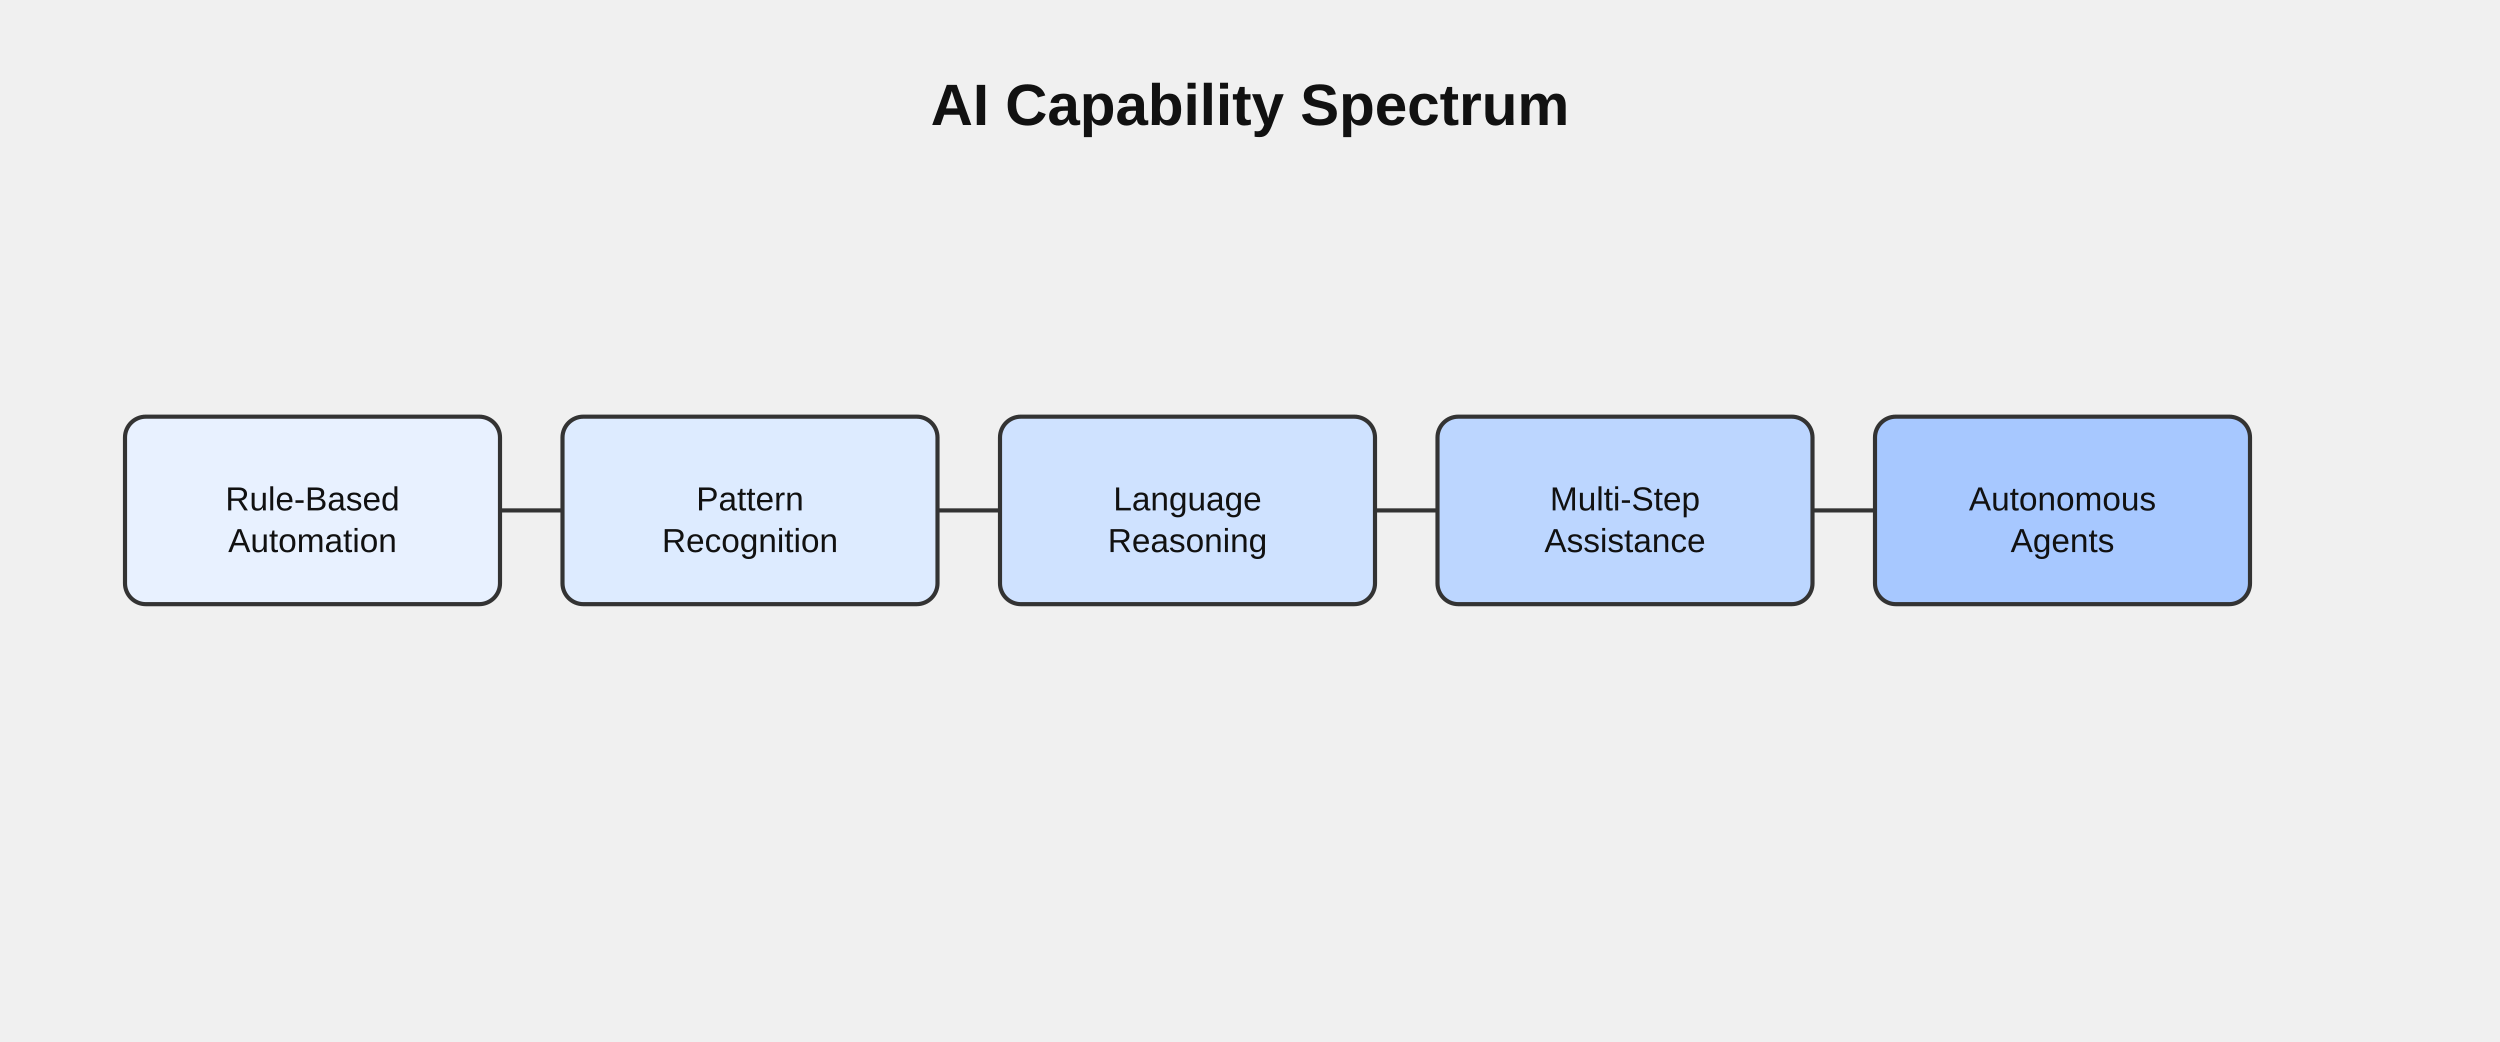
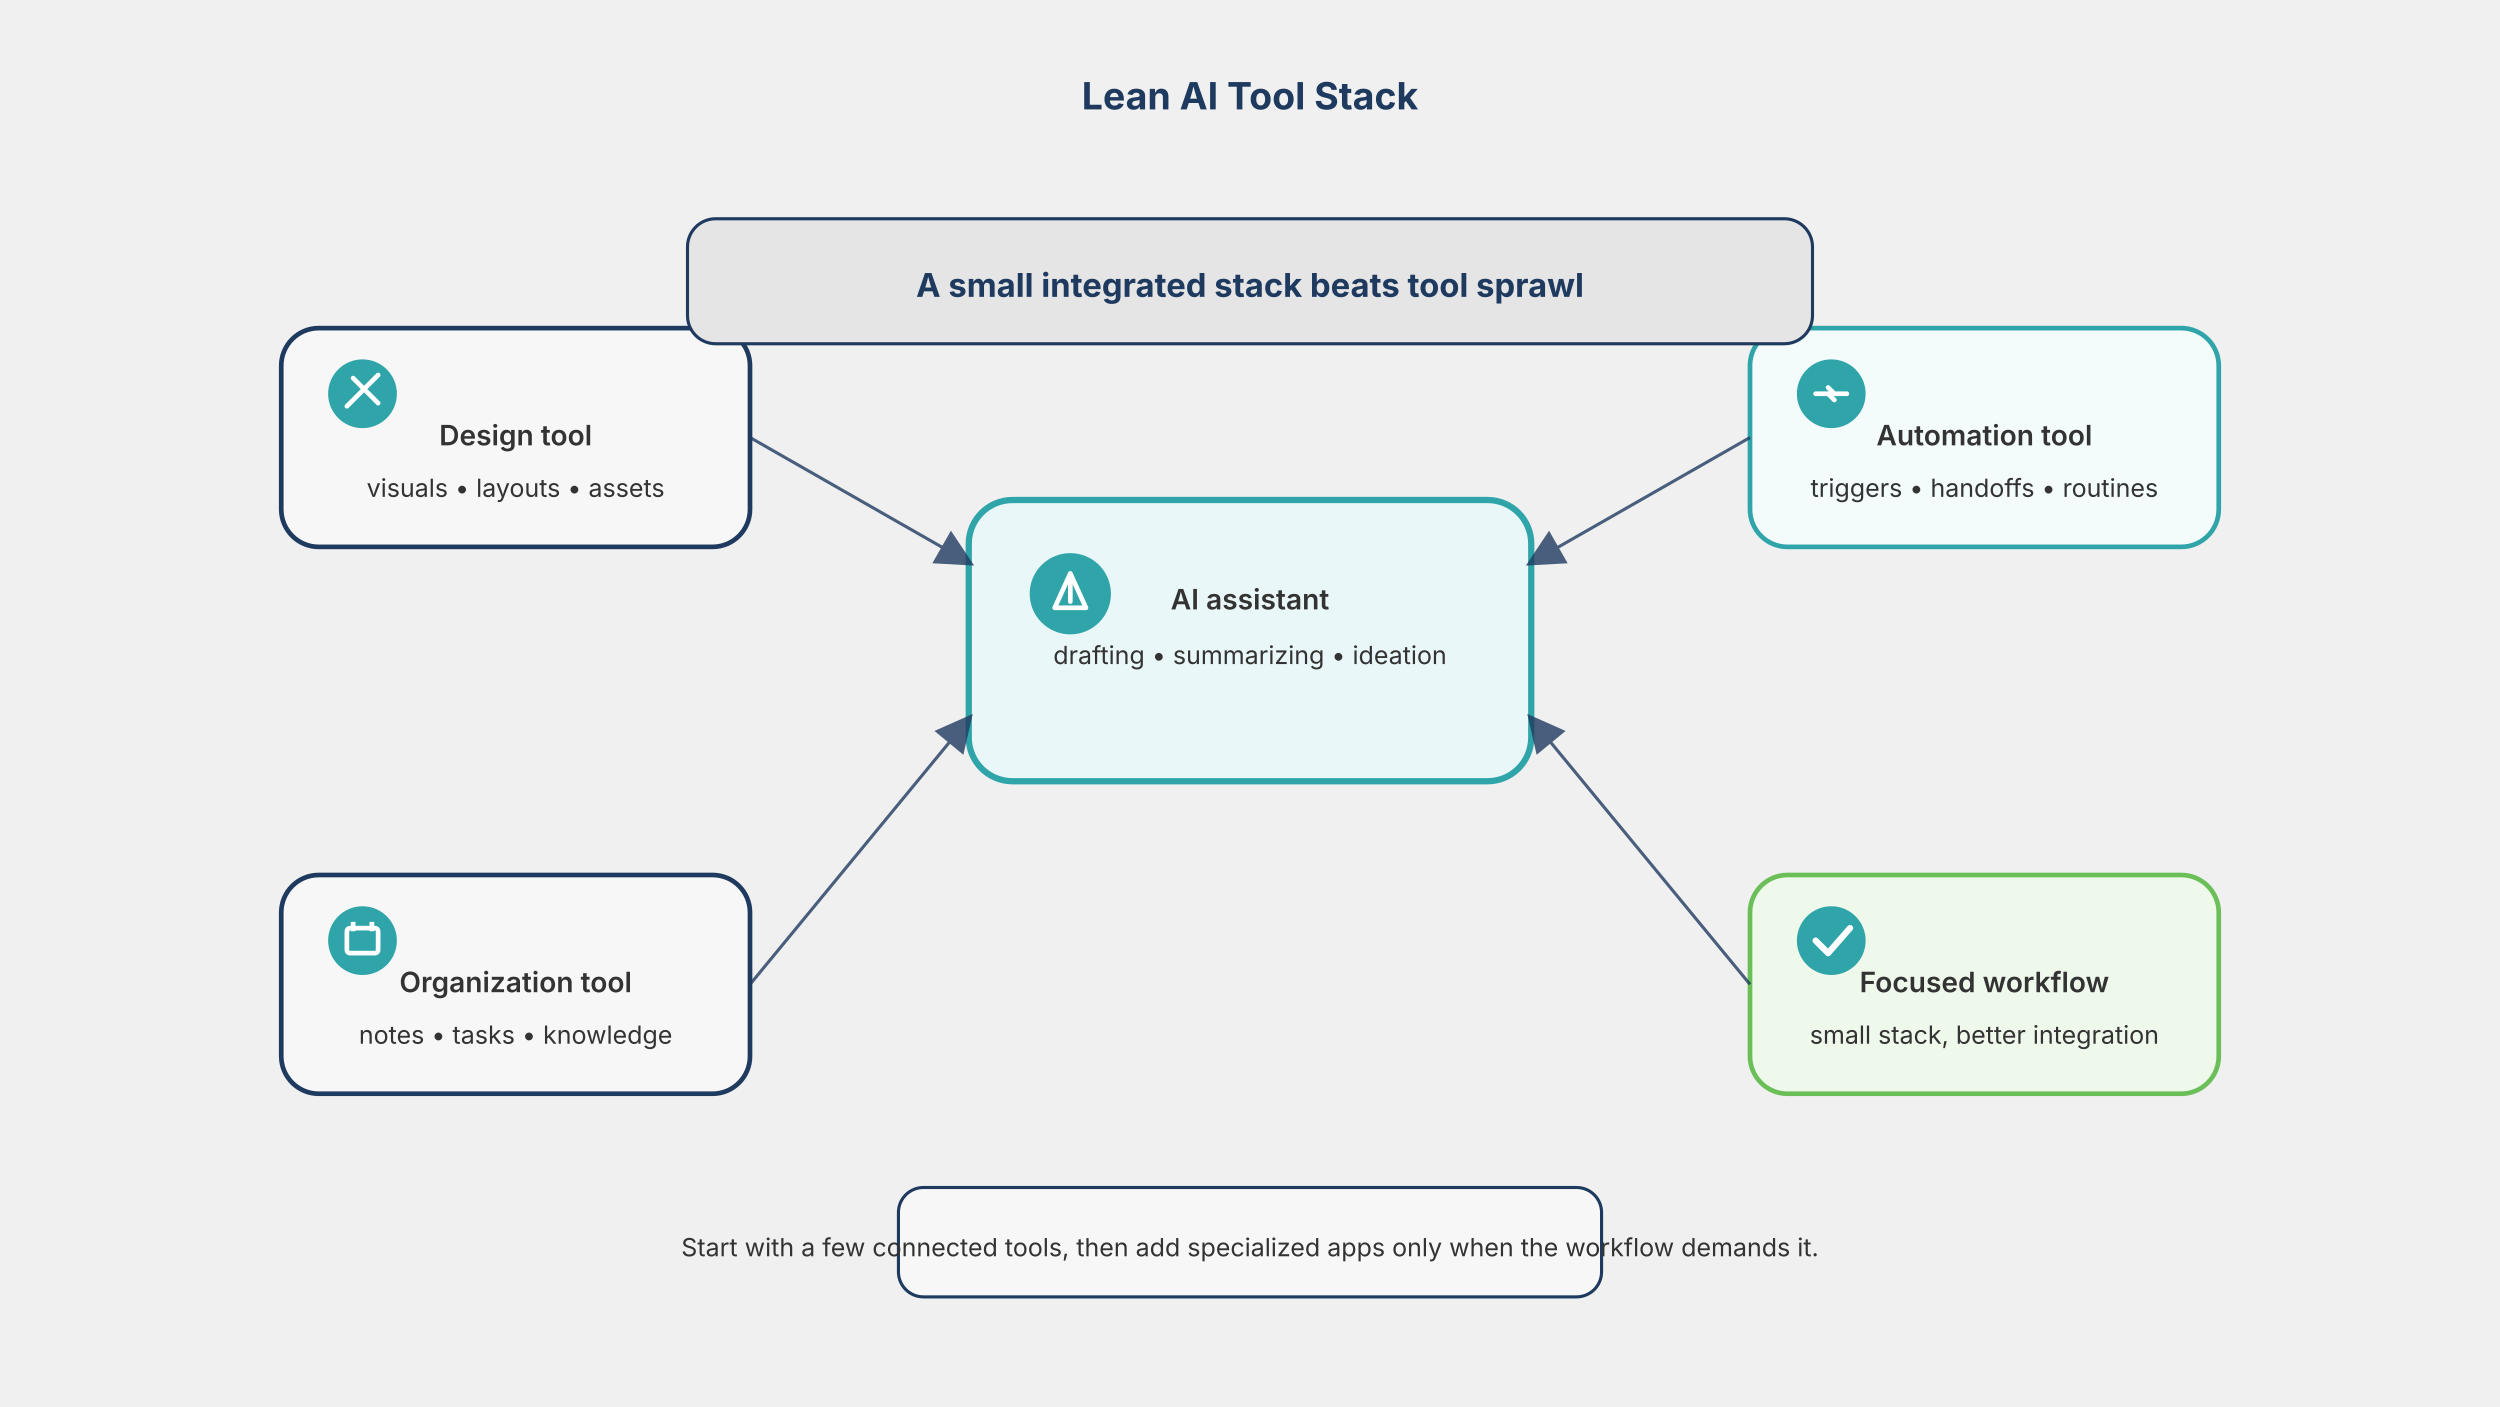
- <svg xmlns="http://www.w3.org/2000/svg" width="1200" height="500" viewBox="0 0 1200 500">
-   <style>
-     .title { font: bold 28px Arial, Helvetica, sans-serif; fill:#111; }
-     .label { font: 16px Arial, Helvetica, sans-serif; fill:#111; }
-     .box { stroke:#333; stroke-width:2; rx:10; ry:10; }
+ <svg xmlns="http://www.w3.org/2000/svg" width="1600" height="900" viewBox="0 0 1600 900" role="img" aria-labelledby="title desc">
+   <defs>
+     <marker id="arrow" markerWidth="12" markerHeight="12" refX="10" refY="6" orient="auto" markerUnits="strokeWidth">
+       <path d="M0,0 L12,6 L0,12 z" fill="#1F3A5F" />
+     </marker>
+     <style>
+     .title { font-family: Inter, Arial, sans-serif; font-size: 24px; font-weight: 700; fill: #1F3A5F; }
+     .label { font-family: Inter, Arial, sans-serif; font-size: 18px; font-weight: 600; fill: #333333; }
+     .small { font-family: Inter, Arial, sans-serif; font-size: 16px; fill: #333333; }
+     .step { fill: #F7F7F7; stroke: #1F3A5F; stroke-width: 3; rx: 22; ry: 22; }
+     .step2 { fill: #EAF7F8; stroke: #2FA4A9; stroke-width: 3; rx: 22; ry: 22; }
+     .output { fill: #EEF8EB; stroke: #6BBF59; stroke-width: 3; }
+     .circle { fill: #2FA4A9; stroke: none; }
+     .line { stroke: #1F3A5F; stroke-width: 3; fill: none; marker-end: url(#arrow); }
+     .connector { stroke: #1F3A5F; stroke-width: 2; fill: none; marker-end: url(#arrow); opacity: .8; }
+     .muted { fill: #E5E5E5; stroke: #1F3A5F; stroke-width: 2; rx: 18; ry: 18; }
  </style>
-   <text x="600" y="60" text-anchor="middle" class="title">AI Capability Spectrum</text>
-   <rect x="60" y="200" width="180" height="90" fill="#E8F1FF" class="box" />
-   <text x="150" y="245" text-anchor="middle" class="label">Rule-Based</text>
-   <text x="150" y="265" text-anchor="middle" class="label">Automation</text>
-   <rect x="270" y="200" width="180" height="90" fill="#DDEBFF" class="box" />
-   <text x="360" y="245" text-anchor="middle" class="label">Pattern</text>
-   <text x="360" y="265" text-anchor="middle" class="label">Recognition</text>
-   <rect x="480" y="200" width="180" height="90" fill="#CFE2FF" class="box" />
-   <text x="570" y="245" text-anchor="middle" class="label">Language</text>
-   <text x="570" y="265" text-anchor="middle" class="label">Reasoning</text>
-   <rect x="690" y="200" width="180" height="90" fill="#BCD6FF" class="box" />
-   <text x="780" y="245" text-anchor="middle" class="label">Multi-Step</text>
-   <text x="780" y="265" text-anchor="middle" class="label">Assistance</text>
-   <rect x="900" y="200" width="180" height="90" fill="#A7C8FF" class="box" />
-   <text x="990" y="245" text-anchor="middle" class="label">Autonomous</text>
-   <text x="990" y="265" text-anchor="middle" class="label">Agents</text>
-   <line x1="240" y1="245" x2="270" y2="245" stroke="#333" stroke-width="2" />
-   <line x1="450" y1="245" x2="480" y2="245" stroke="#333" stroke-width="2" />
-   <line x1="660" y1="245" x2="690" y2="245" stroke="#333" stroke-width="2" />
-   <line x1="870" y1="245" x2="900" y2="245" stroke="#333" stroke-width="2" />
+   </defs>
+   <text x="800" y="70" text-anchor="middle" class="title">Lean AI Tool Stack</text>
+   <rect x="620" y="320" width="360" height="180" fill="#EAF7F8" stroke="#2FA4A9" stroke-width="4" rx="28" ry="28" />
+   <circle cx="685" cy="380" r="26" class="circle" />
+   <path d="M675 389 l10-22 l10 22 z M685 372 v13" stroke="white" stroke-width="3" fill="none" stroke-linecap="round" stroke-linejoin="round" />
+   <text x="800" y="390" text-anchor="middle" class="label">AI assistant</text>
+   <text x="800" y="425" text-anchor="middle" class="small">drafting • summarizing • ideation</text>
+   <rect x="180" y="210" width="300" height="140" fill="#F7F7F7" stroke="#1F3A5F" stroke-width="3" rx="24" ry="24" />
+   <circle cx="232" cy="252" r="22" class="circle" />
+   <path d="M222 260 l20-20 M226 242 l16 16" stroke="white" stroke-width="3" stroke-linecap="round" />
+   <text x="330.0" y="285" text-anchor="middle" class="label">Design tool</text>
+   <text x="330.0" y="318" text-anchor="middle" class="small">visuals • layouts • assets</text>
+   <rect x="180" y="560" width="300" height="140" fill="#F7F7F7" stroke="#1F3A5F" stroke-width="3" rx="24" ry="24" />
+   <circle cx="232" cy="602" r="22" class="circle" />
+   <rect x="222" y="594" width="20" height="16" rx="2" fill="none" stroke="white" stroke-width="3" />
+   <path d="M226 590 v6 M238 590 v6" stroke="white" stroke-width="3" />
+   <text x="330.0" y="635" text-anchor="middle" class="label">Organization tool</text>
+   <text x="330.0" y="668" text-anchor="middle" class="small">notes • tasks • knowledge</text>
+   <rect x="1120" y="210" width="300" height="140" fill="#F3FBFB" stroke="#2FA4A9" stroke-width="3" rx="24" ry="24" />
+   <circle cx="1172" cy="252" r="22" class="circle" />
+   <path d="M1162 252 h12 l-4-4 M1182 252 h-12 l4 4" stroke="white" stroke-width="3" fill="none" stroke-linecap="round" stroke-linejoin="round" />
+   <text x="1270.0" y="285" text-anchor="middle" class="label">Automation tool</text>
+   <text x="1270.0" y="318" text-anchor="middle" class="small">triggers • handoffs • routines</text>
+   <rect x="1120" y="560" width="300" height="140" fill="#EEF8EB" stroke="#6BBF59" stroke-width="3" rx="24" ry="24" />
+   <circle cx="1172" cy="602" r="22" class="circle" />
+   <path d="M1162 602 l8 8 l14-16" stroke="white" stroke-width="4" fill="none" stroke-linecap="round" stroke-linejoin="round" />
+   <text x="1270.0" y="635" text-anchor="middle" class="label">Focused workflow</text>
+   <text x="1270.0" y="668" text-anchor="middle" class="small">small stack, better integration</text>
+   <line x1="480" y1="280" x2="620" y2="360" class="connector" />
+   <line x1="480" y1="630" x2="620" y2="460" class="connector" />
+   <line x1="1120" y1="280" x2="980" y2="360" class="connector" />
+   <line x1="1120" y1="630" x2="980" y2="460" class="connector" />
+   <rect x="440" y="140" width="720" height="80" fill="#E5E5E5" stroke="#1F3A5F" stroke-width="2" rx="18" ry="18" />
+   <text x="800" y="190" text-anchor="middle" style="font-family: Inter, Arial, sans-serif; font-size: 21px; font-weight:700; fill:#1F3A5F;">A small integrated stack beats tool sprawl</text>
+   <rect x="575" y="760" width="450" height="70" fill="#F7F7F7" stroke="#1F3A5F" stroke-width="2" rx="16" ry="16" />
+   <text x="800" y="804" text-anchor="middle" class="small">Start with a few connected tools, then add specialized apps only when the workflow demands it.</text>
</svg>
